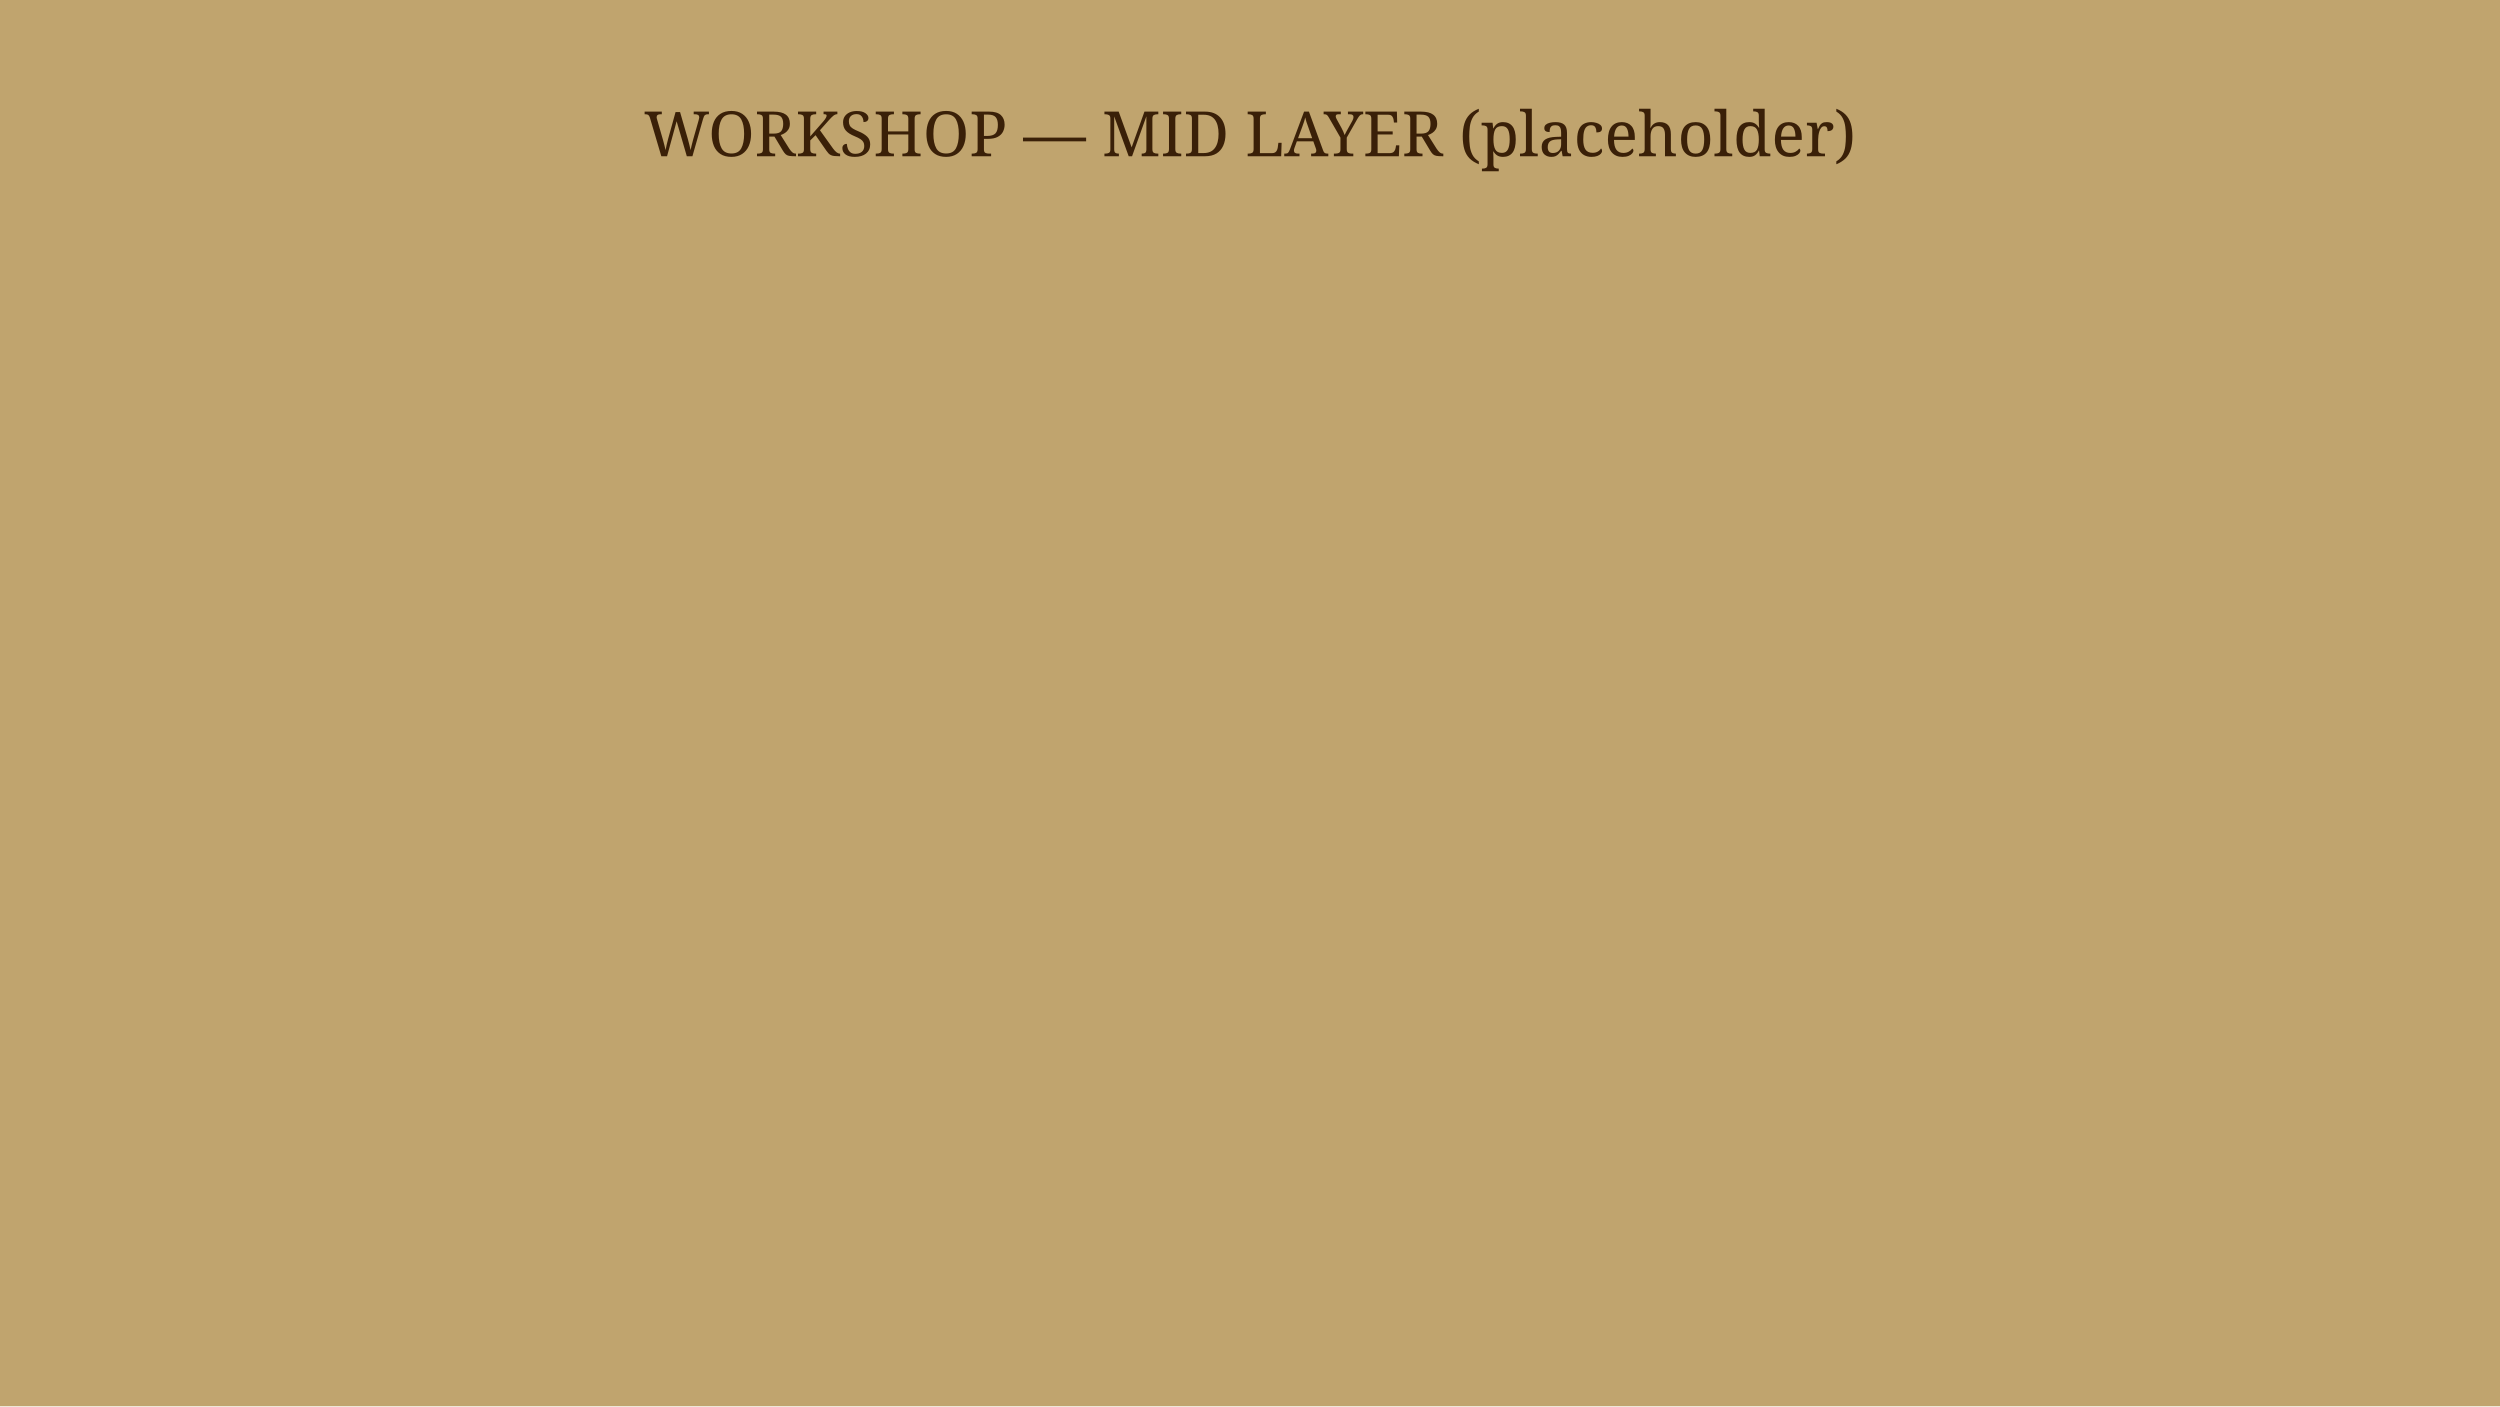
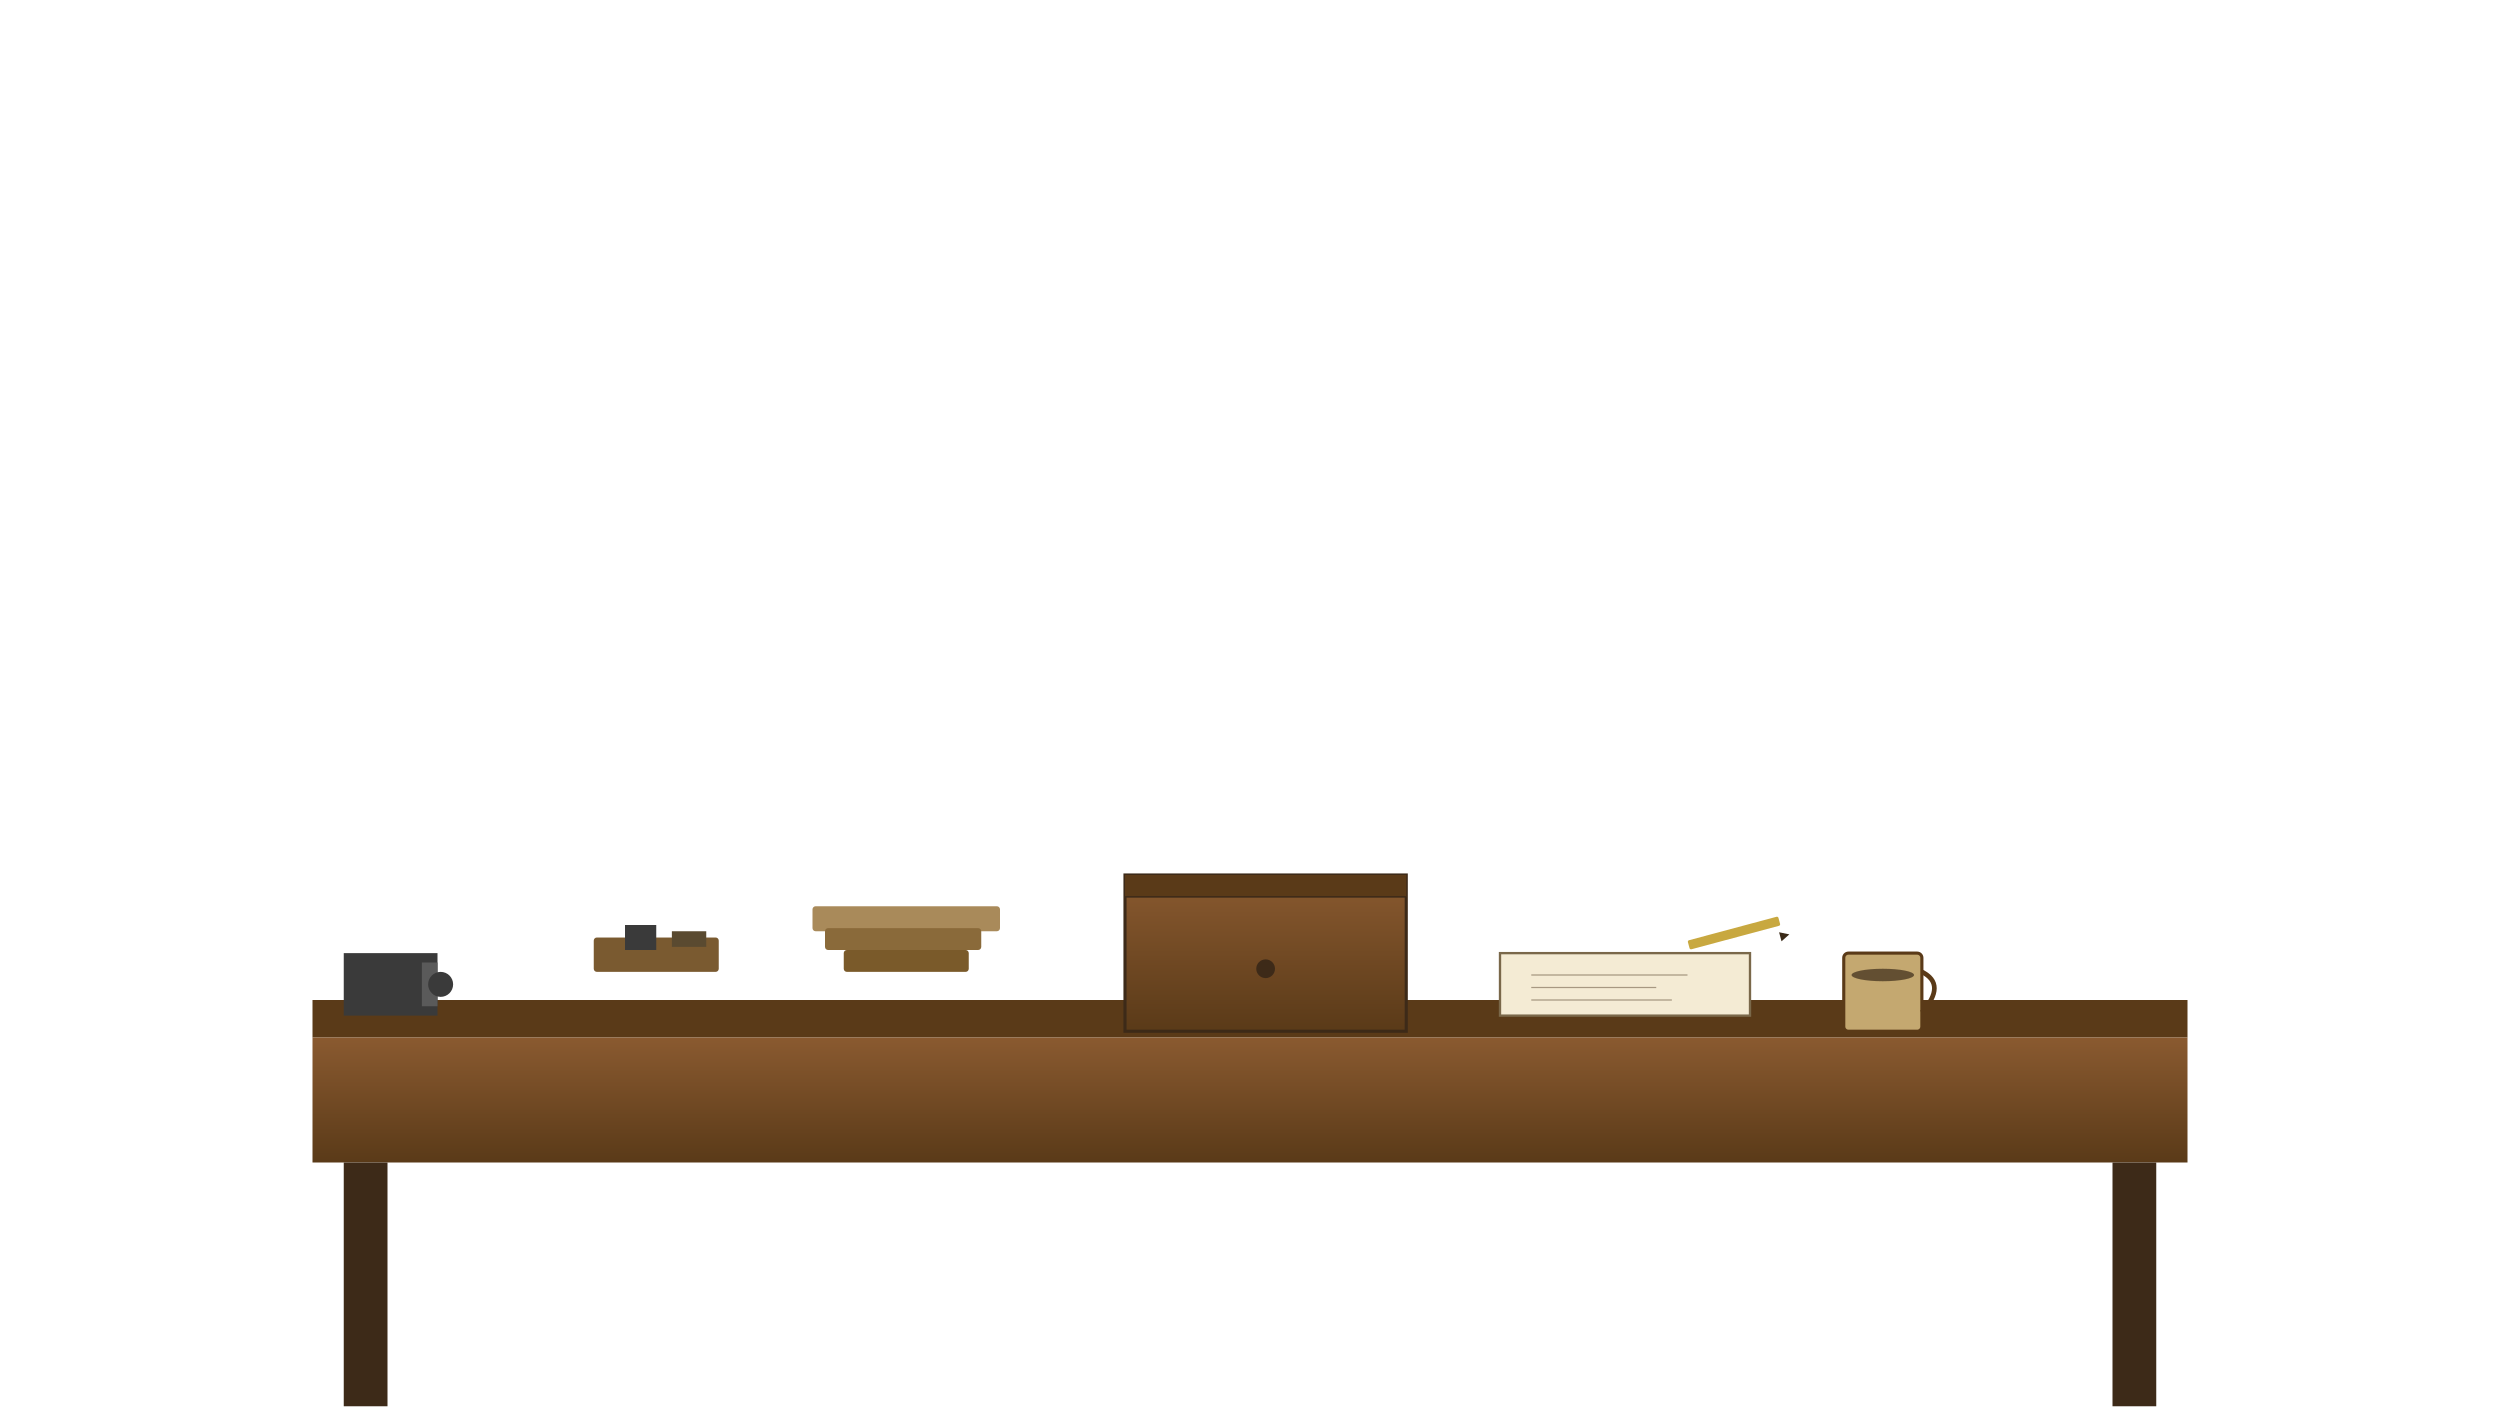
<svg xmlns="http://www.w3.org/2000/svg" viewBox="0 0 1600 900" preserveAspectRatio="xMidYMid slice">
-   <rect width="1600" height="900" fill="#c0a46e" />
-   <text x="800" y="100" font-family="serif" font-size="40" text-anchor="middle" fill="#3a2008">WORKSHOP — MID LAYER (placeholder)</text>
+   <defs>
+     <linearGradient id="bench-wood" x1="0" y1="0" x2="0" y2="1">
+       <stop offset="0%" stop-color="#8a5a30" />
+       <stop offset="100%" stop-color="#5a3a18" />
+     </linearGradient>
+   </defs>
+   <g>
+     <rect x="200" y="640" width="1200" height="24" fill="#5a3a18" />
+     <rect x="200" y="664" width="1200" height="80" fill="url(#bench-wood)" />
+     <rect x="220" y="744" width="28" height="156" fill="#3d2a18" />
+     <rect x="1352" y="744" width="28" height="156" fill="#3d2a18" />
+     <g transform="translate(220,610)">
+       <rect width="60" height="40" fill="#3a3a3a" />
+       <rect x="50" y="6" width="10" height="28" fill="#5a5a5a" />
+       <circle cx="62" cy="20" r="8" fill="#3a3a3a" />
+     </g>
+   </g>
+   <g transform="translate(380,600)">
+     <rect width="80" height="22" rx="2" fill="#7a5a30" />
+     <rect x="20" y="-8" width="20" height="16" fill="#3a3a3a" />
+     <rect x="50" y="-4" width="22" height="10" fill="#5a4a30" />
+   </g>
+   <g transform="translate(520,580)">
+     <rect width="120" height="16" rx="2" fill="#a98a5a" />
+     <rect y="14" x="8" width="100" height="14" rx="2" fill="#8a6a3a" />
+     <rect y="28" x="20" width="80" height="14" rx="2" fill="#7a5a2a" />
+   </g>
+   <g transform="translate(720,560)">
+     <rect width="180" height="100" fill="url(#bench-wood)" stroke="#3d2a18" stroke-width="2" />
+     <rect width="180" height="14" fill="#5a3a18" />
+     <line x1="0" y1="14" x2="180" y2="14" stroke="#3d2a18" stroke-width="1" />
+     <circle cx="90" cy="60" r="6" fill="#3d2a18" />
+   </g>
+   <g transform="translate(960,610)">
+     <rect width="160" height="40" fill="#f4ebd4" stroke="#7a684a" stroke-width="1.5" />
+     <line x1="20" y1="14" x2="120" y2="14" stroke="#5a4630" stroke-width="0.8" opacity="0.5" />
+     <line x1="20" y1="22" x2="100" y2="22" stroke="#5a4630" stroke-width="0.8" opacity="0.5" />
+     <line x1="20" y1="30" x2="110" y2="30" stroke="#5a4630" stroke-width="0.8" opacity="0.5" />
+     <rect x="120" y="-8" width="60" height="6" rx="1" fill="#c8a840" transform="rotate(-15 120 -8)" />
+     <polygon points="178,2 184,5 178,8" fill="#3a2a18" transform="rotate(-15 120 -8)" />
+   </g>
+   <g transform="translate(1180,610)">
+     <rect width="50" height="50" rx="3" fill="#c4a870" stroke="#5a3a18" stroke-width="2" />
+     <path d="M50,12 Q66,20 50,38" stroke="#5a3a18" stroke-width="3" fill="none" />
+     <ellipse cx="25" cy="14" rx="20" ry="4" fill="#3a2a18" opacity="0.7" />
+   </g>
</svg>
